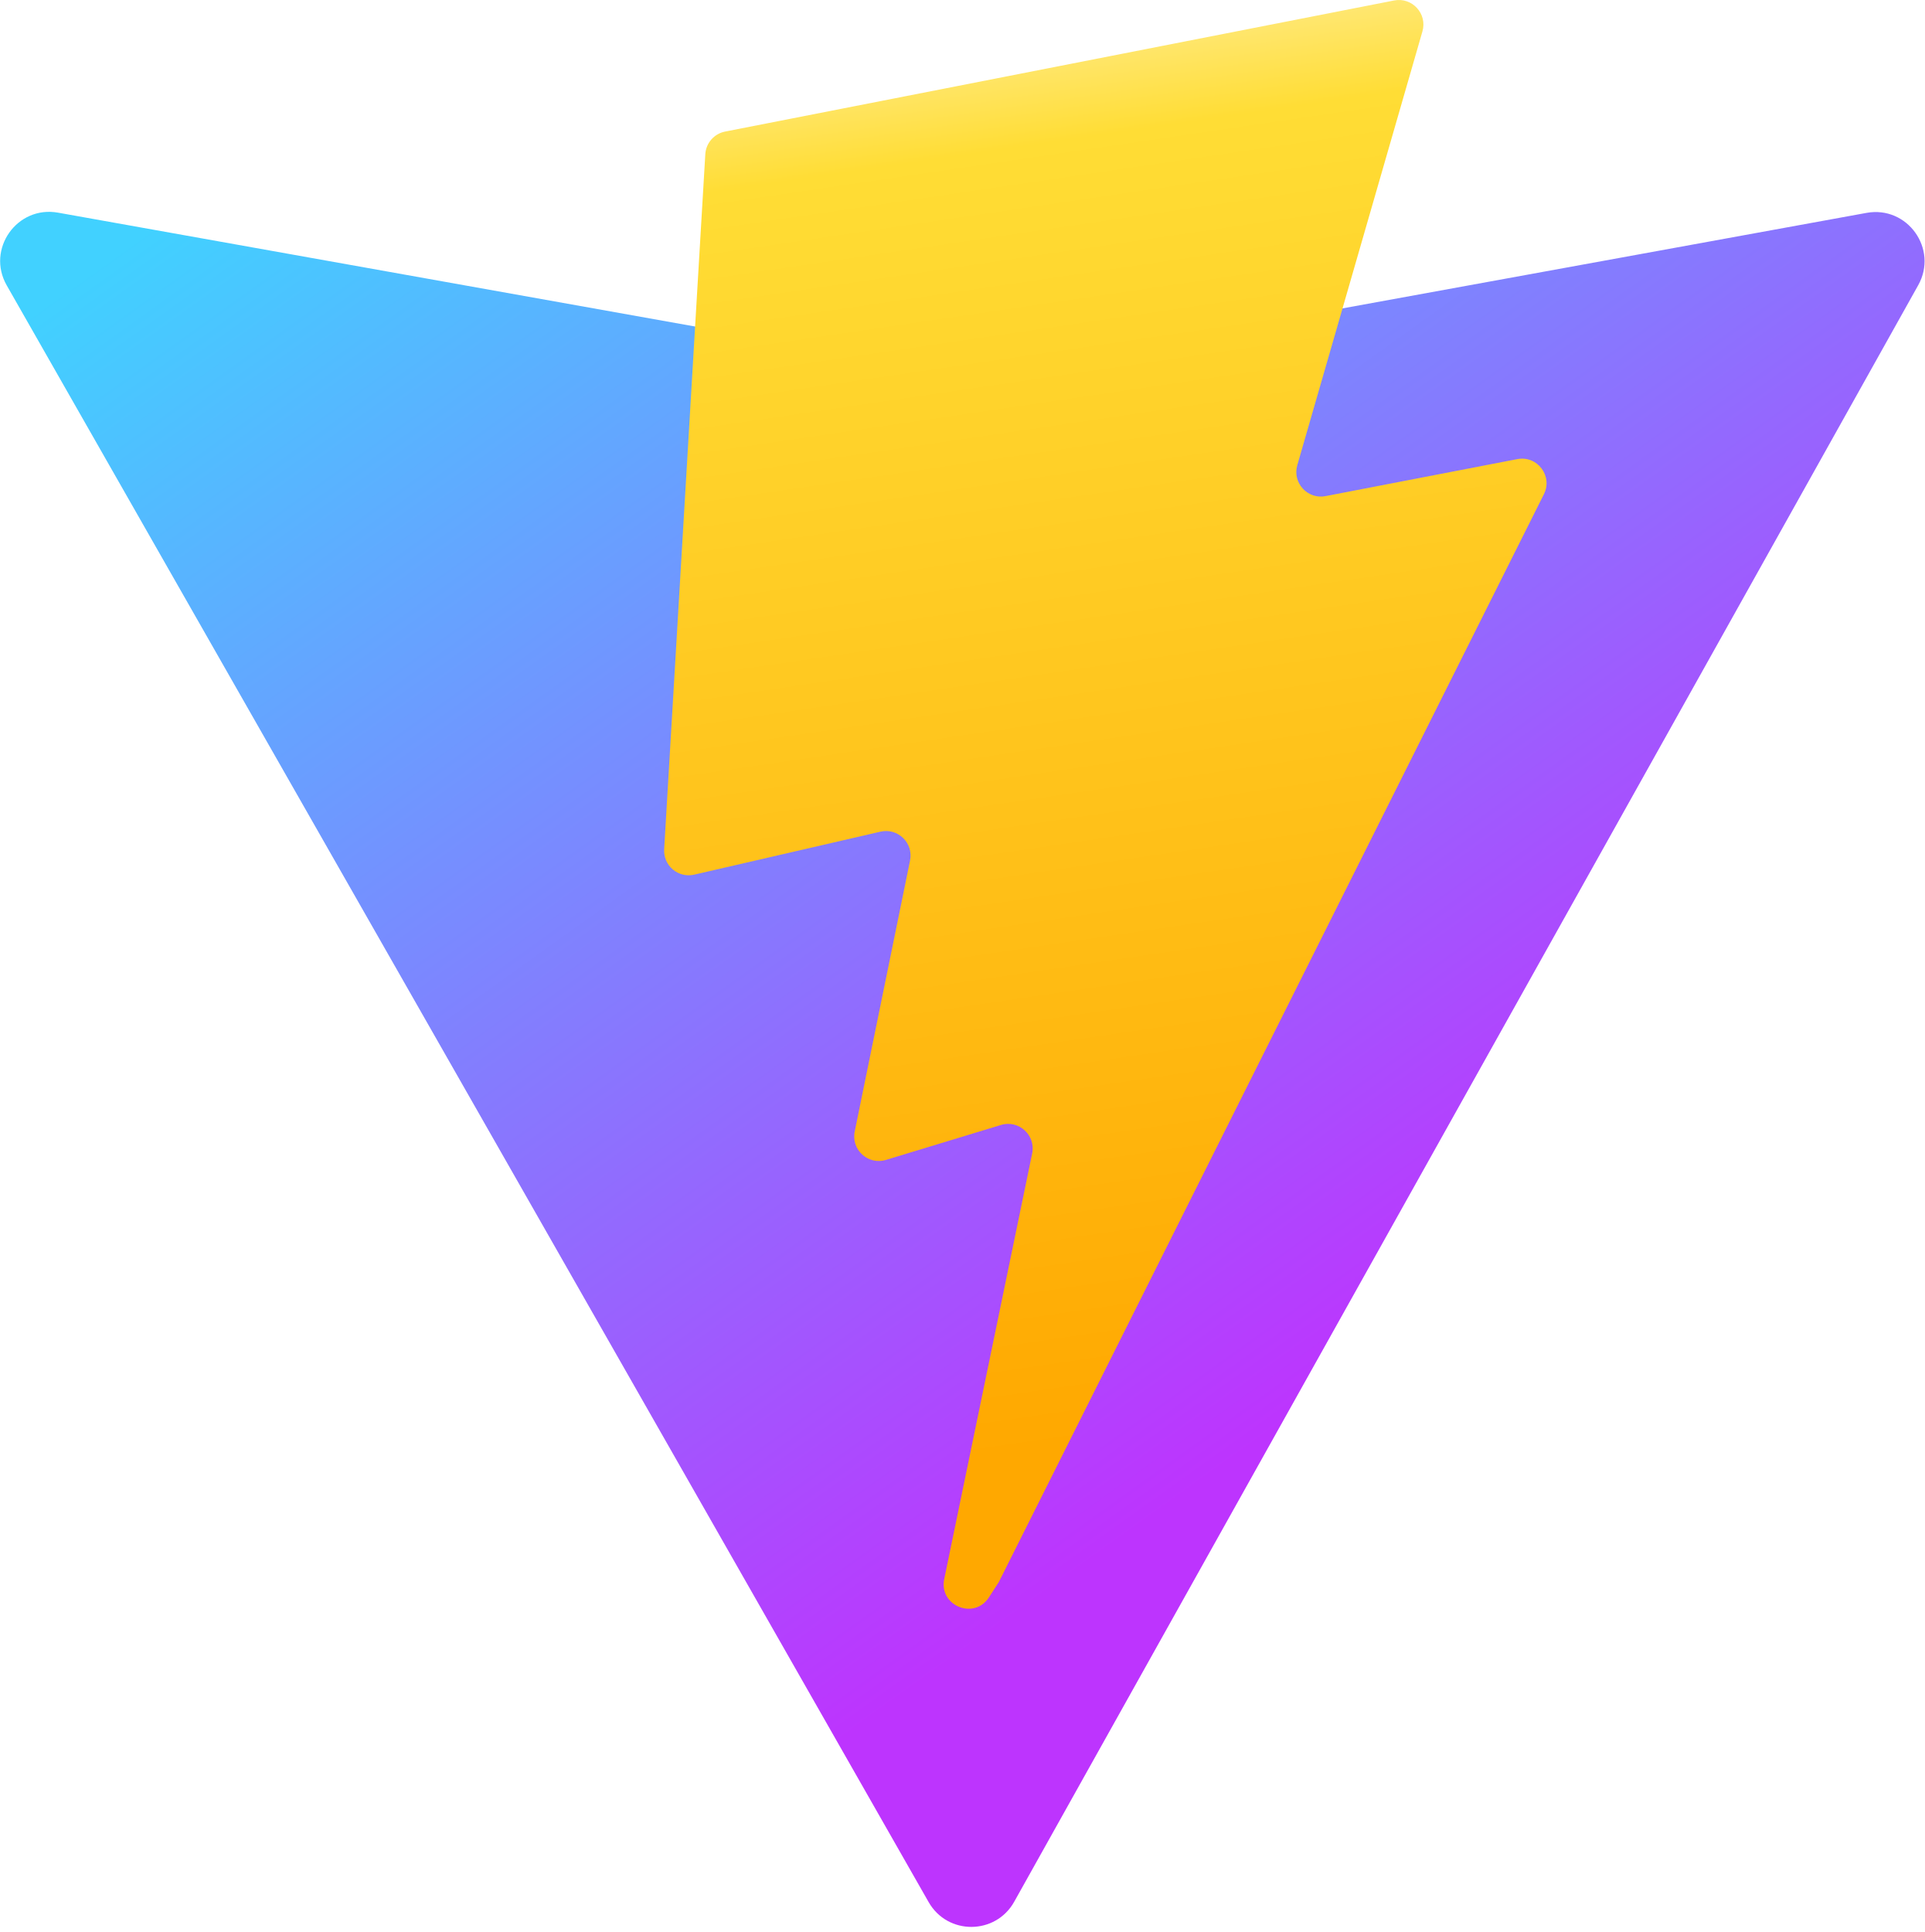
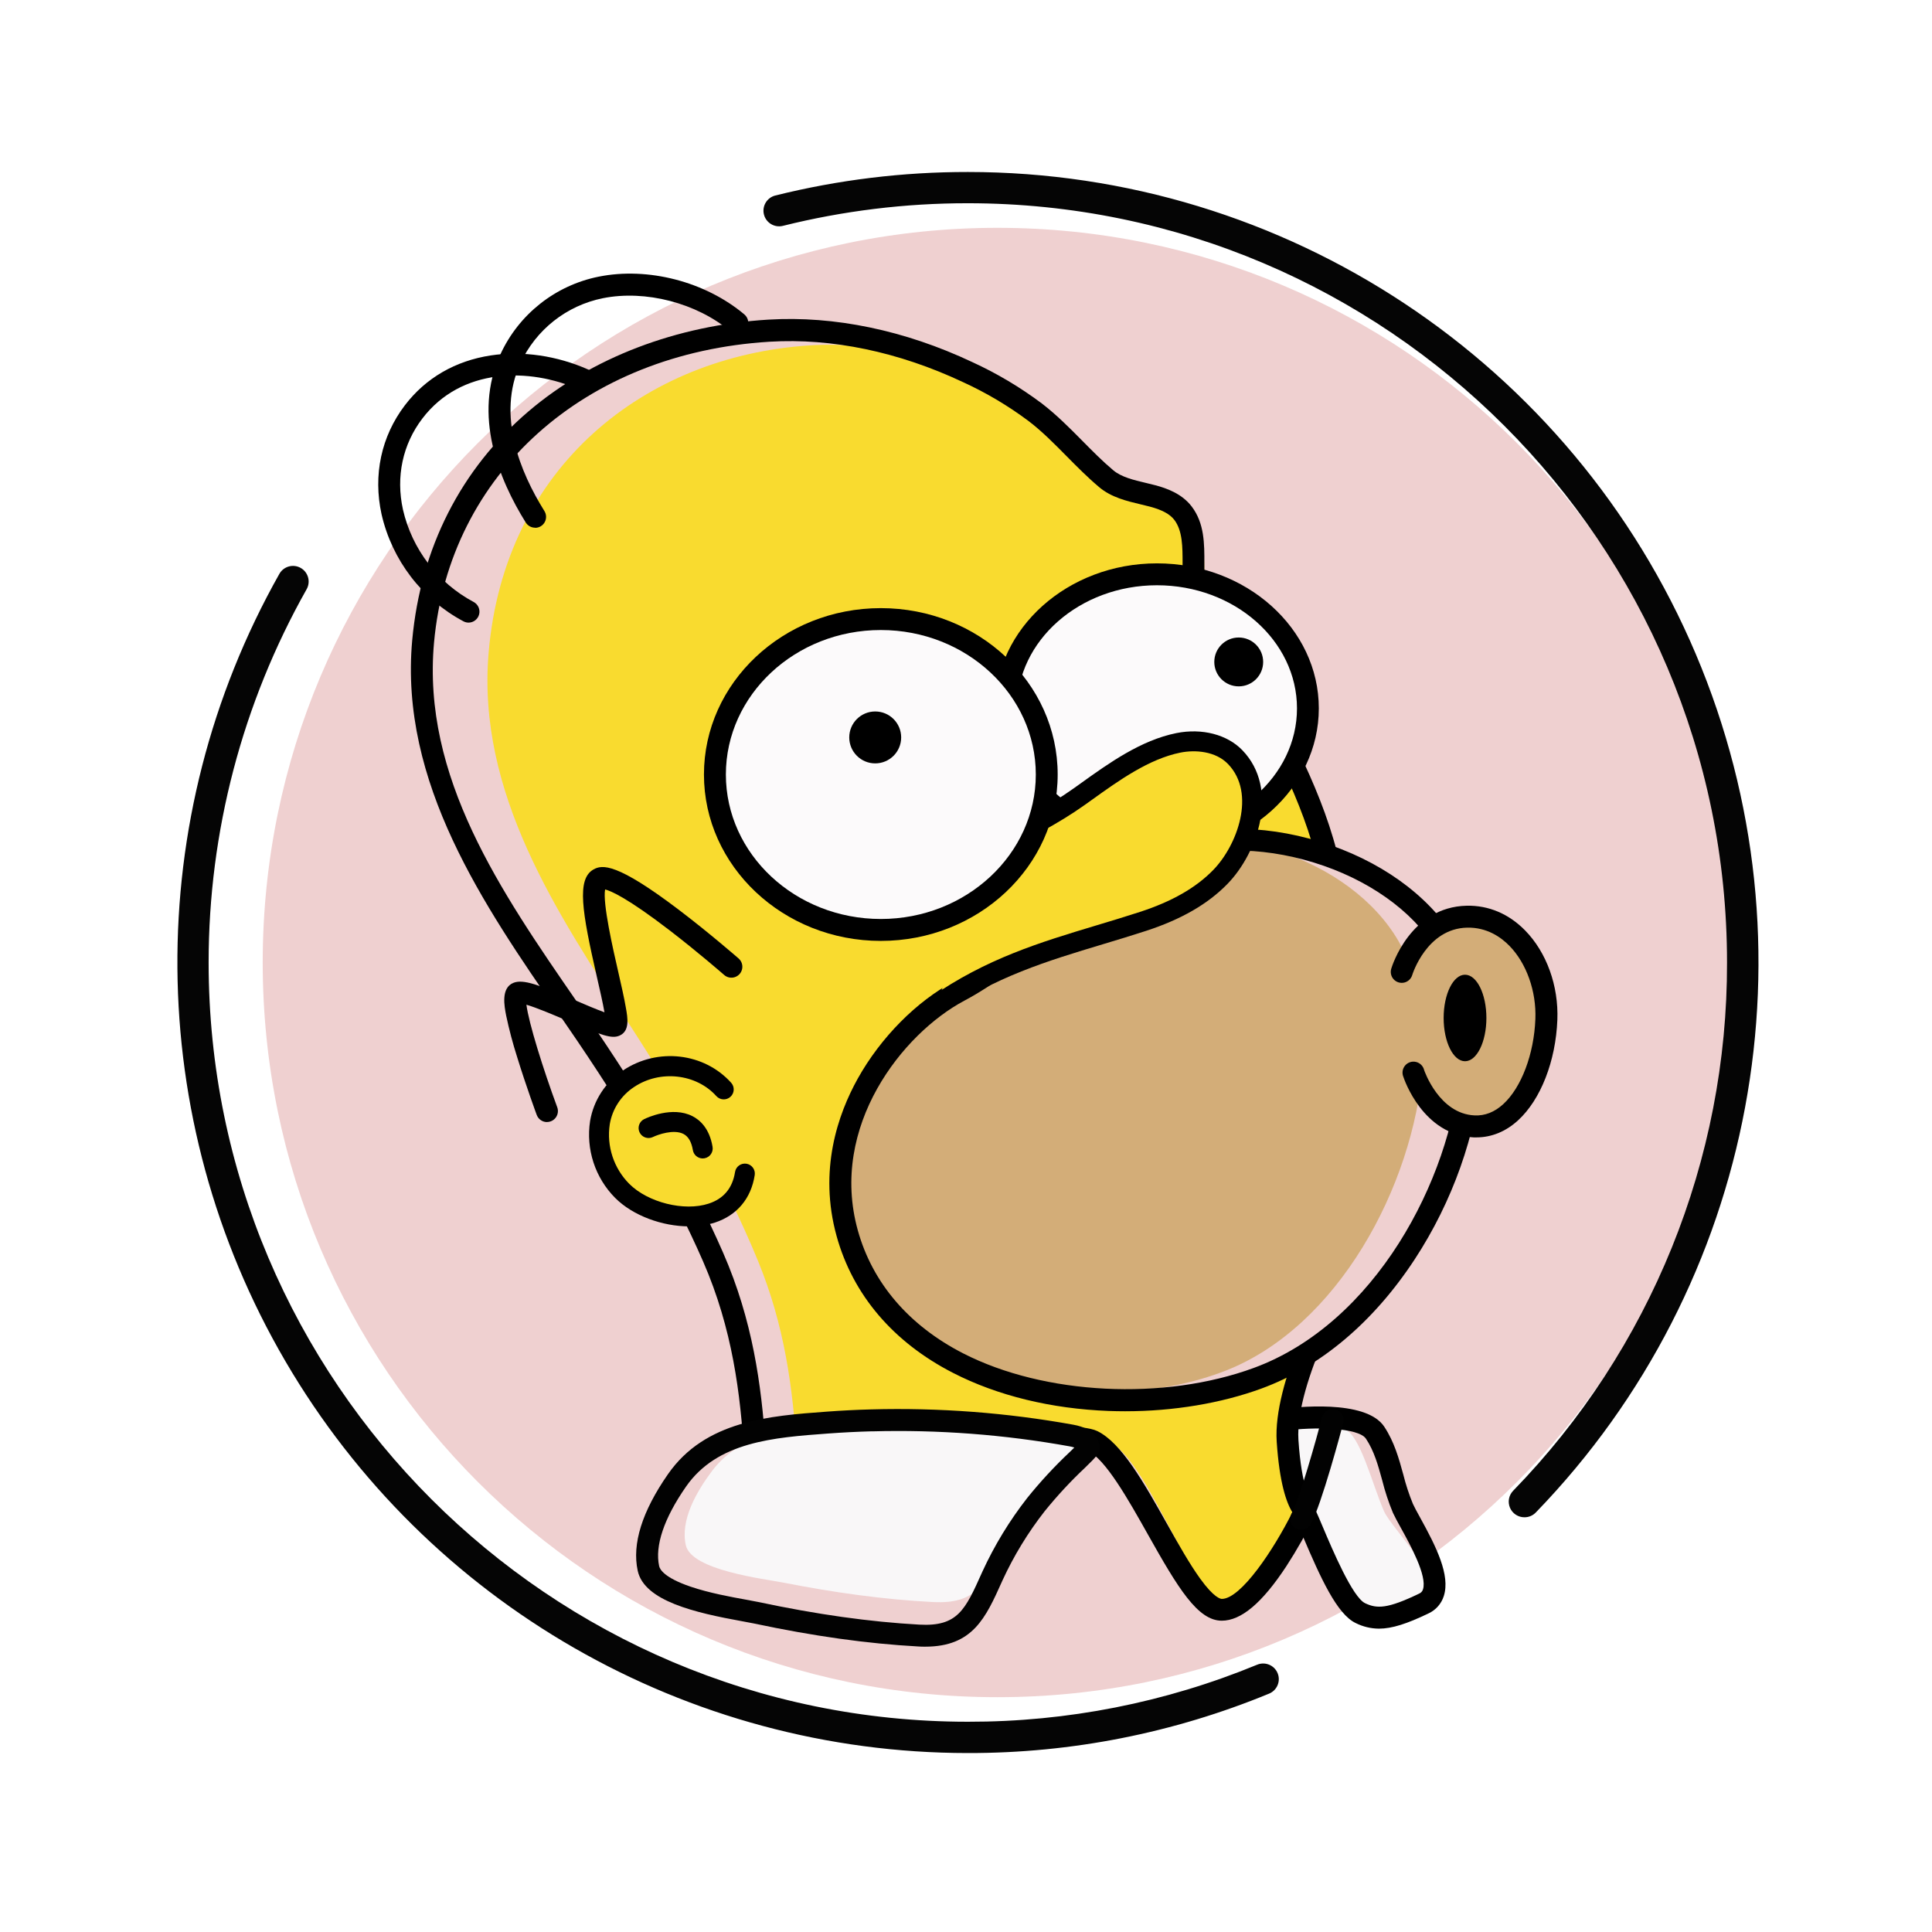
- <svg xmlns="http://www.w3.org/2000/svg" aria-hidden="true" role="img" class="iconify iconify--logos" width="31.88" height="32" preserveAspectRatio="xMidYMid meet" viewBox="0 0 256 257">
-   <defs>
-     <linearGradient id="IconifyId1813088fe1fbc01fb466" x1="-.828%" x2="57.636%" y1="7.652%" y2="78.411%">
-       <stop offset="0%" stop-color="#41D1FF" />
-       <stop offset="100%" stop-color="#BD34FE" />
-     </linearGradient>
-     <linearGradient id="IconifyId1813088fe1fbc01fb467" x1="43.376%" x2="50.316%" y1="2.242%" y2="89.03%">
-       <stop offset="0%" stop-color="#FFEA83" />
-       <stop offset="8.333%" stop-color="#FFDD35" />
-       <stop offset="100%" stop-color="#FFA800" />
-     </linearGradient>
-   </defs>
-   <path fill="url(#IconifyId1813088fe1fbc01fb466)" d="M255.153 37.938L134.897 252.976c-2.483 4.44-8.862 4.466-11.382.048L.875 37.958c-2.746-4.814 1.371-10.646 6.827-9.67l120.385 21.517a6.537 6.537 0 0 0 2.322-.004l117.867-21.483c5.438-.991 9.574 4.796 6.877 9.62Z" />
-   <path fill="url(#IconifyId1813088fe1fbc01fb467)" d="M185.432.063L96.44 17.501a3.268 3.268 0 0 0-2.634 3.014l-5.474 92.456a3.268 3.268 0 0 0 3.997 3.378l24.777-5.718c2.318-.535 4.413 1.507 3.936 3.838l-7.361 36.047c-.495 2.426 1.782 4.5 4.151 3.78l15.304-4.649c2.372-.72 4.652 1.36 4.15 3.788l-11.698 56.621c-.732 3.542 3.979 5.473 5.943 2.437l1.313-2.028l72.516-144.72c1.215-2.423-.88-5.186-3.54-4.672l-25.505 4.922c-2.396.462-4.435-1.77-3.759-4.114l16.646-57.705c.677-2.35-1.37-4.583-3.769-4.113Z" />
+ <svg xmlns="http://www.w3.org/2000/svg" class="svg-icon" style="width: 1em; height: 1em;vertical-align: middle;fill: currentColor;overflow: hidden;" viewBox="0 0 1024 1024" version="1.1">
+   <path d="M528.64 510.15m-389.4 0a389.4 389.4 0 1 0 778.8 0 389.4 389.4 0 1 0-778.8 0Z" fill="#EFD0D0" />
+   <path d="M513 929.15a419.11 419.11 0 0 1-364.92-625 8.29 8.29 0 1 1 14.43 8.17 402.49 402.49 0 0 0-51.93 197.87C110.59 732 291.11 912.56 513 912.56a400.1 400.1 0 0 0 153.34-30.24 8.29 8.29 0 1 1 6.32 15.33A416.61 416.61 0 0 1 513 929.15zM808 804.19a8.29 8.29 0 0 1-6-14.06 400.34 400.34 0 0 0 113.36-280c0-221.89-180.52-402.41-402.41-402.41a404.06 404.06 0 0 0-98.05 12 8.29 8.29 0 0 1-4-16.09A420.69 420.69 0 0 1 513 91.16a419 419 0 0 1 301 710.5 8.26 8.26 0 0 1-6 2.53z" fill="#050505" />
+   <path d="M679.21 752.62s19 0 33.21 4.71c8.42 2.82 14.76 29 21.1 43.58 4.28 9.82 37.24 41.24 21.12 49-17.16 8.26-25 9.22-33.64 5.07-10.51-5-23-38.78-28.93-51.91-2.54-5.6-42.35 0.18-42.35 0.18l-14.38-33.8z" fill="#F9F7F8" />
+   <path d="M730.89 863.22a27.89 27.89 0 0 1-12.41-3c-9.81-4.7-18.48-23.67-28-46.12-1.16-2.73-2.19-5.17-3.09-7.21-5.09-1.21-22.53 0-36.86 2.1a5.81 5.81 0 0 1-6.18-3.47L630 771.72a5.81 5.81 0 0 1 3.26-7.7l43.87-16.82a5.76 5.76 0 0 1 1.28-0.33c7.51-1 45.47-5.48 55.26 9.29 5.34 8.06 7.76 16.83 10.09 25.32a111.93 111.93 0 0 0 5.14 15.67c0.71 1.59 2.12 4.16 3.76 7.13 8.64 15.65 16.11 30.61 12.59 41.64a15.17 15.17 0 0 1-8.1 9.22c-11.41 5.49-19.36 8.08-26.26 8.08z m-50.51-68.42c10.38 0 15.12 1.78 17 5.86 1.1 2.42 2.37 5.42 3.84 8.9 5.08 12 15.66 37 22.31 40.17 6.27 3 11.88 3 28.62-5.07a3.55 3.55 0 0 0 2.07-2.29c2.29-7.18-6.8-23.64-11.69-32.49-1.85-3.34-3.3-6-4.22-8a122.23 122.23 0 0 1-5.71-17.29c-2.19-8-4.26-15.47-8.58-22-4-6.07-27.51-6.39-43.34-4.29L643 772.71l10.3 24.2c3.92-0.5 10-1.19 16.19-1.64 4.2-0.27 7.79-0.47 10.89-0.47z" fill="" />
+   <path d="M429.24 183.06c33.55-2.16 67.48 6.51 97.74 21.66a180.86 180.86 0 0 1 33.39 21.1c12.65 10.3 22.71 23.86 34.95 34.8 6.24 5.58 15.28 6.87 22.87 9 5.65 1.6 11.42 4.11 15 9.07 10.43 14.66-0.28 38.51 10.52 53.55 6.51 9.07 64 96.16 64 155.17s5.68 100.25 4.68 140.78 0.12 49.06 0.12 49.06-29.85 55.1-27.85 87.45 8.69 36.62 8.69 36.62-23.05 51.9-41.09 51.9-42.09-77.32-63.64-88.52c-10-5.2-66.14 1.87-66.14 1.87s-2 18.93-4 18.4c-31.17-8-65.14-4.75-96-13.58-2.18-36.37-6.79-69.11-20.69-103-17.9-43.61-42.88-86.38-68.24-125.52-37.99-58.49-81-122.42-74.55-197.13 8.39-98.01 82.43-157.02 170.24-162.68z" fill="#F9DB2F" />
+   <path d="M647.56 859c-12.8 0-23.23-17.38-39.17-45.74-10.47-18.62-22.33-39.72-31.89-44.39-5.4-2.64-36.21-1.09-63.45 1.92-2.08 15.42-4.33 17-5.86 18a6.25 6.25 0 0 1-5.08 0.95c-15.66-3.78-32.57-5-48.91-6.25-18.08-1.35-36.77-2.74-54.49-7.51a5.81 5.81 0 0 1-4.29-5.24c-2-31.82-6.08-66.23-21.8-102.23-16.47-37.71-39.64-77.75-72.92-126l-3.34-4.84c-39.74-57.56-84.79-122.8-77.87-198.42 4.46-48.72 25.76-90.63 61.62-121.21 33.32-28.41 78.47-45.68 127.12-48.63 35-2.12 72.33 5.65 108 22.46a201.08 201.08 0 0 1 37 22c7.79 6 14.69 12.95 21.36 19.7 5.28 5.34 10.73 10.86 16.46 15.68 4.33 3.64 10.89 5.19 17.23 6.69 1.7 0.4 3.45 0.82 5.14 1.27 5.75 1.53 14 4.37 19.23 11.28 6.75 8.91 6.72 19.74 6.69 30.21 0 9.17 0 17.84 4.62 23.94 0.7 0.92 70.06 95.67 70.06 160.5 0 29.78 1.55 55.46 2.93 78.12 1.42 23.48 2.65 43.77 2.11 64.44-1 39.31 0 48.35 0.08 48.71a5.91 5.91 0 0 1-0.73 3.66c-0.31 0.54-31.23 54.61-29.21 85.19 1.69 25.68 6.53 32.14 7.11 32.83a5.81 5.81 0 0 1 1.69 7.07 247.16 247.16 0 0 1-15.23 27C669 849.6 657.83 859 647.56 859z m-86.94-103c9.35 0 17.2 0.66 21 2.51 12.81 6.26 24.52 27.08 36.92 49.14 6.16 11 12 21.31 17.53 29 7.4 10.28 10.89 10.8 11.52 10.8 10.16 0 27.61-26.28 37.39-45.91-3.16-5.08-6.86-15.62-8.3-37.45-2.06-31.28 24.4-80.43 29.82-90.13-0.32-4.47-0.81-17.08 0-48.5 0.53-20.17-0.68-40.22-2.09-63.43-1.38-22.82-2.95-48.69-2.95-78.82 0-61.14-67-152.56-67.67-153.45-7.07-9.24-7-20.81-7-31 0-8.94 0-17.38-4.34-23.17-2.34-3.09-6.46-5.33-13-7.07-1.53-0.41-3.13-0.79-4.83-1.19-7.3-1.73-15.58-3.69-22-9.1-6.14-5.16-11.79-10.88-17.25-16.4-6.69-6.77-13-13.16-20.16-18.64a189.68 189.68 0 0 0-34.89-20.7c-34-16-69.37-23.38-102.39-21.37-98.22 6-169.7 70-177.87 159.3-6.53 71.43 35.36 132.09 75.86 190.76l3.35 4.85c33.71 48.88 57.23 89.54 74 127.95 15.74 36 20.27 70.21 22.47 101.91 15.54 3.69 32.19 4.93 48.33 6.13 15.22 1.13 30.9 2.3 46.07 5.49 0.7-3.31 1.46-8.3 1.93-12.54a5.81 5.81 0 0 1 5.09-5.12c9.75-1.19 34.62-3.85 53.46-3.85z m134.19 39.8z m0 0z m-190-17.23h0.09z" fill="" />
+   <path d="M533.2 375.44a80.02 71.05 0 1 0 160.04 0 80.02 71.05 0 1 0-160.04 0Z" fill="#FCFAFB" />
+   <path d="M613.22 452.31c-47.32 0-85.82-34.48-85.82-76.86s38.5-76.86 85.82-76.86S699 333.06 699 375.44s-38.46 76.87-85.78 76.87z m0-142.11c-40.92 0-74.21 29.27-74.21 65.25s33.29 65.25 74.21 65.25 74.21-29.27 74.21-65.25-33.29-65.25-74.21-65.25z" fill="" />
+   <path d="M656.55 350.84m-12.95 0a12.95 12.95 0 1 0 25.9 0 12.95 12.95 0 1 0-25.9 0Z" fill="" />
+   <path d="M614.54 452.83c48.45-20.77 123.65 1.94 151.26 47 12.08 19.7 15.84 43.71 13.87 66.74-5.61 65.5-49.18 140.42-113.08 163.92-72.87 26.81-193.4 10.07-217.54-76.83-16.18-58.26 24.81-110 59.34-128.39s58.26-49.63 58.26-49.63 34.99-17.28 47.89-22.81z" fill="#EFD0D0" />
+   <path d="M601.64 452.72c44.75-20.47 114.22 1.91 139.73 46.32 11.16 19.42 14.64 43.1 12.81 65.8-5.18 64.58-45.43 138.43-104.46 161.6-67.32 26.43-178.65 9.93-201-75.75-14.95-57.44 22.92-108.49 54.81-126.57s53.87-48.92 53.87-48.92 32.33-17.03 44.24-22.48z" fill="#D3AD78" />
+   <path d="M596.35 748q-4.35 0-8.7-0.16c-30.46-1.15-59-8.11-82.46-20.15-31.75-16.27-53.1-41.33-61.75-72.46-9.72-35 0.71-64.75 11.18-83.54 12.09-21.71 31.17-41 51-51.53 32.93-17.49 56.13-47.71 56.36-48l0.83-1.09 1.23-0.61c1.43-0.71 35.28-17.4 48.17-22.93 24.43-10.47 56.3-11 87.44-1.4 31.32 9.64 57.22 28.11 71.06 50.69 15 24.52 16.29 51.75 14.71 70.27-2.93 34.19-15.58 69.85-35.61 100.4-21.82 33.27-49.92 57-81.25 68.48-21.29 7.8-46.65 12.03-72.21 12.03z m-25.94-267.75c-4.69 5.91-27.33 33.15-59.29 50.13-32.66 17.35-71.78 66.58-56.47 121.7 7.76 27.92 27.07 50.48 55.85 65.23 43.05 22.07 106.42 25.24 154.09 7.7 64.17-23.6 104.21-99.52 109.3-159 1.44-16.79 0.34-41.38-13-63.21-12.38-20.2-35.92-36.84-64.58-45.65s-57.51-8.43-79.45 1c-11.31 4.85-40.23 19.04-46.45 22.1z" fill="" />
+   <path d="M743 515s8.63-28.59 34.52-29.13 43.15 27 42.08 54.48-15.02 57.73-38.23 56.65-32-28.05-32-28.05" fill="#D3AD78" />
+   <path d="M782.54 602.84h-1.45c-26.92-1.25-36.85-30.8-37.26-32.05a5.81 5.81 0 1 1 11-3.6c0.07 0.22 7.9 23.17 26.75 24 5.48 0.26 10.59-1.76 15.2-6 9.6-8.81 16.28-26.5 17-45.07 0.58-14.71-4.71-29.6-13.8-38.86-4.41-4.5-11.85-9.81-22.35-9.59-21.43 0.45-29 24.76-29.08 25a5.81 5.81 0 1 1-11.12-3.36c0.4-1.33 10.19-32.64 40-33.26 11.57-0.23 22.25 4.28 30.88 13.07 11.43 11.64 17.83 29.38 17.12 47.45-0.86 21.83-8.81 42.21-20.76 53.17-6.47 5.98-14.1 9.1-22.13 9.1z" fill="" />
+   <path d="M765.16 539.55a11.33 22.93 0 1 0 22.66 0 11.33 22.93 0 1 0-22.66 0Z" fill="" />
+   <path d="M527.45 447.22c15.43-7.33 30.62-15.06 44.52-25 15.7-11.17 33.28-24.67 52.59-28.54 10.59-2.12 22.61-0.21 30.11 7.57 17.09 17.72 7.09 48.13-7.86 63.49-11.1 11.41-25.86 18.64-41 23.57-38.11 12.42-73.43 19.38-109.69 44.66" fill="#F9DB2F" />
+   <path d="M496.13 538.29a5.28 5.28 0 0 1-3-9.61c29.57-20.62 58.06-29.2 88.22-38.28 7.45-2.24 15.15-4.56 22.86-7.07 16.95-5.52 29.65-12.79 38.84-22.23 12.72-13.07 22.84-40.58 7.84-56.14-6.63-6.87-17.4-7.63-25.27-6.06-16.62 3.34-32.62 14.78-46.67 24.87l-3.92 2.8c-14.47 10.3-30.33 18.3-45.32 25.42a5.28 5.28 0 0 1-4.53-9.54c14.55-6.91 29.92-14.66 43.73-24.48l3.89-2.78c14.94-10.71 31.88-22.86 50.73-26.64 13.54-2.71 26.93 0.76 34.95 9.08 19.83 20.57 8.17 54.35-7.87 70.83-10.41 10.7-24.52 18.84-43.14 24.91-7.82 2.55-15.58 4.88-23.08 7.14-29.33 8.83-57 17.18-85.23 36.83a5.26 5.26 0 0 1-3.03 0.95z" fill="" />
+   <path d="M378.92 410.51a87.93 82.38 0 1 0 175.86 0 87.93 82.38 0 1 0-175.86 0Z" fill="#FCFAFB" />
+   <path d="M466.85 498.7c-51.69 0-93.74-39.56-93.74-88.19s42-88.19 93.74-88.19 93.74 39.56 93.74 88.19-42.05 88.19-93.74 88.19z m0-164.77c-45.28 0-82.12 34.35-82.12 76.58s36.84 76.57 82.12 76.57S549 452.73 549 410.51s-36.87-76.58-82.15-76.58z" fill="" />
+   <path d="M463.88 390.85m-13.76 0a13.76 13.76 0 1 0 27.52 0 13.76 13.76 0 1 0-27.52 0Z" fill="" />
+   <path d="M383.6 577.4c-12.76-14.17-34.7-16.18-50.4-5.71-18.69 12.45-20.3 37.42-7.38 54.87a41.54 41.54 0 0 0 4 4.61c17 17 60.18 22.15 65-9.17" fill="#F9DB2F" />
+   <path d="M365.24 650c-14.19 0-29.8-5.66-39.2-15.09a47.58 47.58 0 0 1-13.27-40.8 40.23 40.23 0 0 1 17.5-26.8c18.29-12.19 42.91-9.36 57.26 6.57a5.28 5.28 0 0 1-7.85 7.07c-10.69-11.87-29.82-14-43.55-4.85a29.38 29.38 0 0 0-12.95 19.83 37 37 0 0 0 10.34 31.53c9.89 9.91 29.15 14.72 42.06 10.49 8-2.6 12.65-8.23 14-16.74a5.28 5.28 0 0 1 10.44 1.6c-1.9 12.4-9.39 21.34-21.11 25.18a44 44 0 0 1-13.67 2.01z" fill="" />
+   <path d="M372.44 614a5.28 5.28 0 0 1-5.2-4.39c-0.76-4.45-2.41-7.26-5-8.6-5.11-2.62-13.45 0.31-16.23 1.66a5.28 5.28 0 0 1-4.65-9.48c1.5-0.74 15-7.06 25.66-1.6 3.93 2 9 6.44 10.65 16.23a5.28 5.28 0 0 1-4.31 6.1 5.35 5.35 0 0 1-0.92 0.08zM283.63 279.69a5.8 5.8 0 0 1-4.93-2.69c-14.29-22.86-28.23-56.9-13.47-89.22a73.17 73.17 0 0 1 52.06-41.14c26.14-5.26 56.46 2.58 77.23 20a5.81 5.81 0 1 1-7.46 8.91c-17.9-15-45-22-67.49-17.5a61.52 61.52 0 0 0-43.78 34.58c-12.61 27.62 0 57.79 12.76 78.24a5.81 5.81 0 0 1-4.92 8.89z" fill="" />
+   <path d="M248.37 330a5.79 5.79 0 0 1-2.72-0.68 86.06 86.06 0 0 1-43.42-56.75c-4.56-20.78-0.17-41.3 12.38-57.78 11-14.42 26.73-23.56 45.54-26.41 16.73-2.54 35.1 0.13 51.71 7.52a5.81 5.81 0 1 1-4.72 10.61c-26.63-11.84-62.71-11.7-83.29 15.32-10.45 13.72-14.1 30.85-10.28 48.25a74.31 74.31 0 0 0 37.51 49 5.81 5.81 0 0 1-2.71 10.92zM289.92 594.72a5.81 5.81 0 0 1-5.45-3.8c-0.06-0.15-5.64-15.29-10.35-30.58a224.29 224.29 0 0 1-5.83-22c-1-5.11-2.84-14.63 3.75-17.38 5.19-2.17 13.67 1 33.22 9.39 4.6 2 10.75 4.6 15.12 6.19-0.85-4.94-2.54-12.33-4-18.67-8-34.88-10.75-51.88-1.89-57 4.72-2.73 12.51-3.55 45.34 21.37 16.22 12.32 31.38 25.54 31.53 25.67a5.81 5.81 0 1 1-7.64 8.75c-0.13-0.12-13.69-11.94-28.73-23.5-22.45-17.26-31.27-21-34.27-21.73-1.38 7.22 4.2 31.67 7 43.85 1.62 7.1 3.15 13.81 4 18.82 1 5.51 2.14 12.36-3.32 14.78-4.14 1.84-9.27 0-27.73-7.86-6.39-2.74-16.18-6.92-21.66-8.5 1.23 9.65 8.8 33.94 16.34 54.35a5.81 5.81 0 0 1-5.45 7.82z" fill="" />
+   <path d="M471.81 752.79q-10.76 0.27-21.5 1c-26.89 1.82-56.39 3.92-72.92 25.86-8 10.66-17 25.94-13.87 39.43 3.12 13.29 41.34 17.7 52.17 19.83 25.89 5.08 52.49 8.88 78.93 10.21 22.53 1.14 27.35-9.43 35.76-26.75a159.39 159.39 0 0 1 21-31.85c11.85-14 25.72-24.19 25.59-25.57-0.31-3.36-4.72-4.79-8.32-5.39a510.38 510.38 0 0 0-96.84-6.77z" fill="#F9F7F8" />
+   <path d="M490.37 872.77c-1.2 0-2.44 0-3.73-0.11-27-1.48-55.46-5.47-87.16-12.21-1.51-0.32-3.63-0.71-6.09-1.15-25-4.53-51.91-10.72-55.39-26.77-3.08-14.23 2.32-31.47 16.07-51.23 19.74-28.37 53.9-30.88 84-33.09 7.88-0.58 15.87-1 23.76-1.2a522.27 522.27 0 0 1 107.07 8.12c11.36 2.05 13.55 8.15 13.84 11.6s-1.38 5.06-7.74 11.27a230.7 230.7 0 0 0-21.39 23.09 184.74 184.74 0 0 0-22.25 36.5l-0.36 0.81c-8.58 19.09-15.42 34.37-40.63 34.37z m-28.18-114.15c-7.71 0.21-15.53 0.6-23.23 1.17-28.9 2.12-58.78 4.31-75.35 28.14-11.66 16.77-16.59 31.34-14.25 42.14 0.37 1.7 2.72 6.15 16.62 10.88 9.89 3.37 21.69 5.51 29.49 6.92 2.55 0.46 4.75 0.86 6.43 1.22 31.1 6.61 59 10.53 85.38 12 20.31 1.11 24.32-7.83 33.1-27.42l0.37-0.82a196.78 196.78 0 0 1 23.71-38.91 240.78 240.78 0 0 1 22.44-24.26l2.52-2.46a18.13 18.13 0 0 0-2.53-0.63 510.58 510.58 0 0 0-104.68-7.94z m-0.16-5.81zM689.68 810.78a5.81 5.81 0 0 1-5.1-8.57c4.29-7.93 13.13-39.56 16.17-51.07a5.81 5.81 0 0 1 11.23 3c-1.16 4.37-11.45 43-17.18 53.63a5.81 5.81 0 0 1-5.12 3.01z" fill="#020202" />
</svg>
